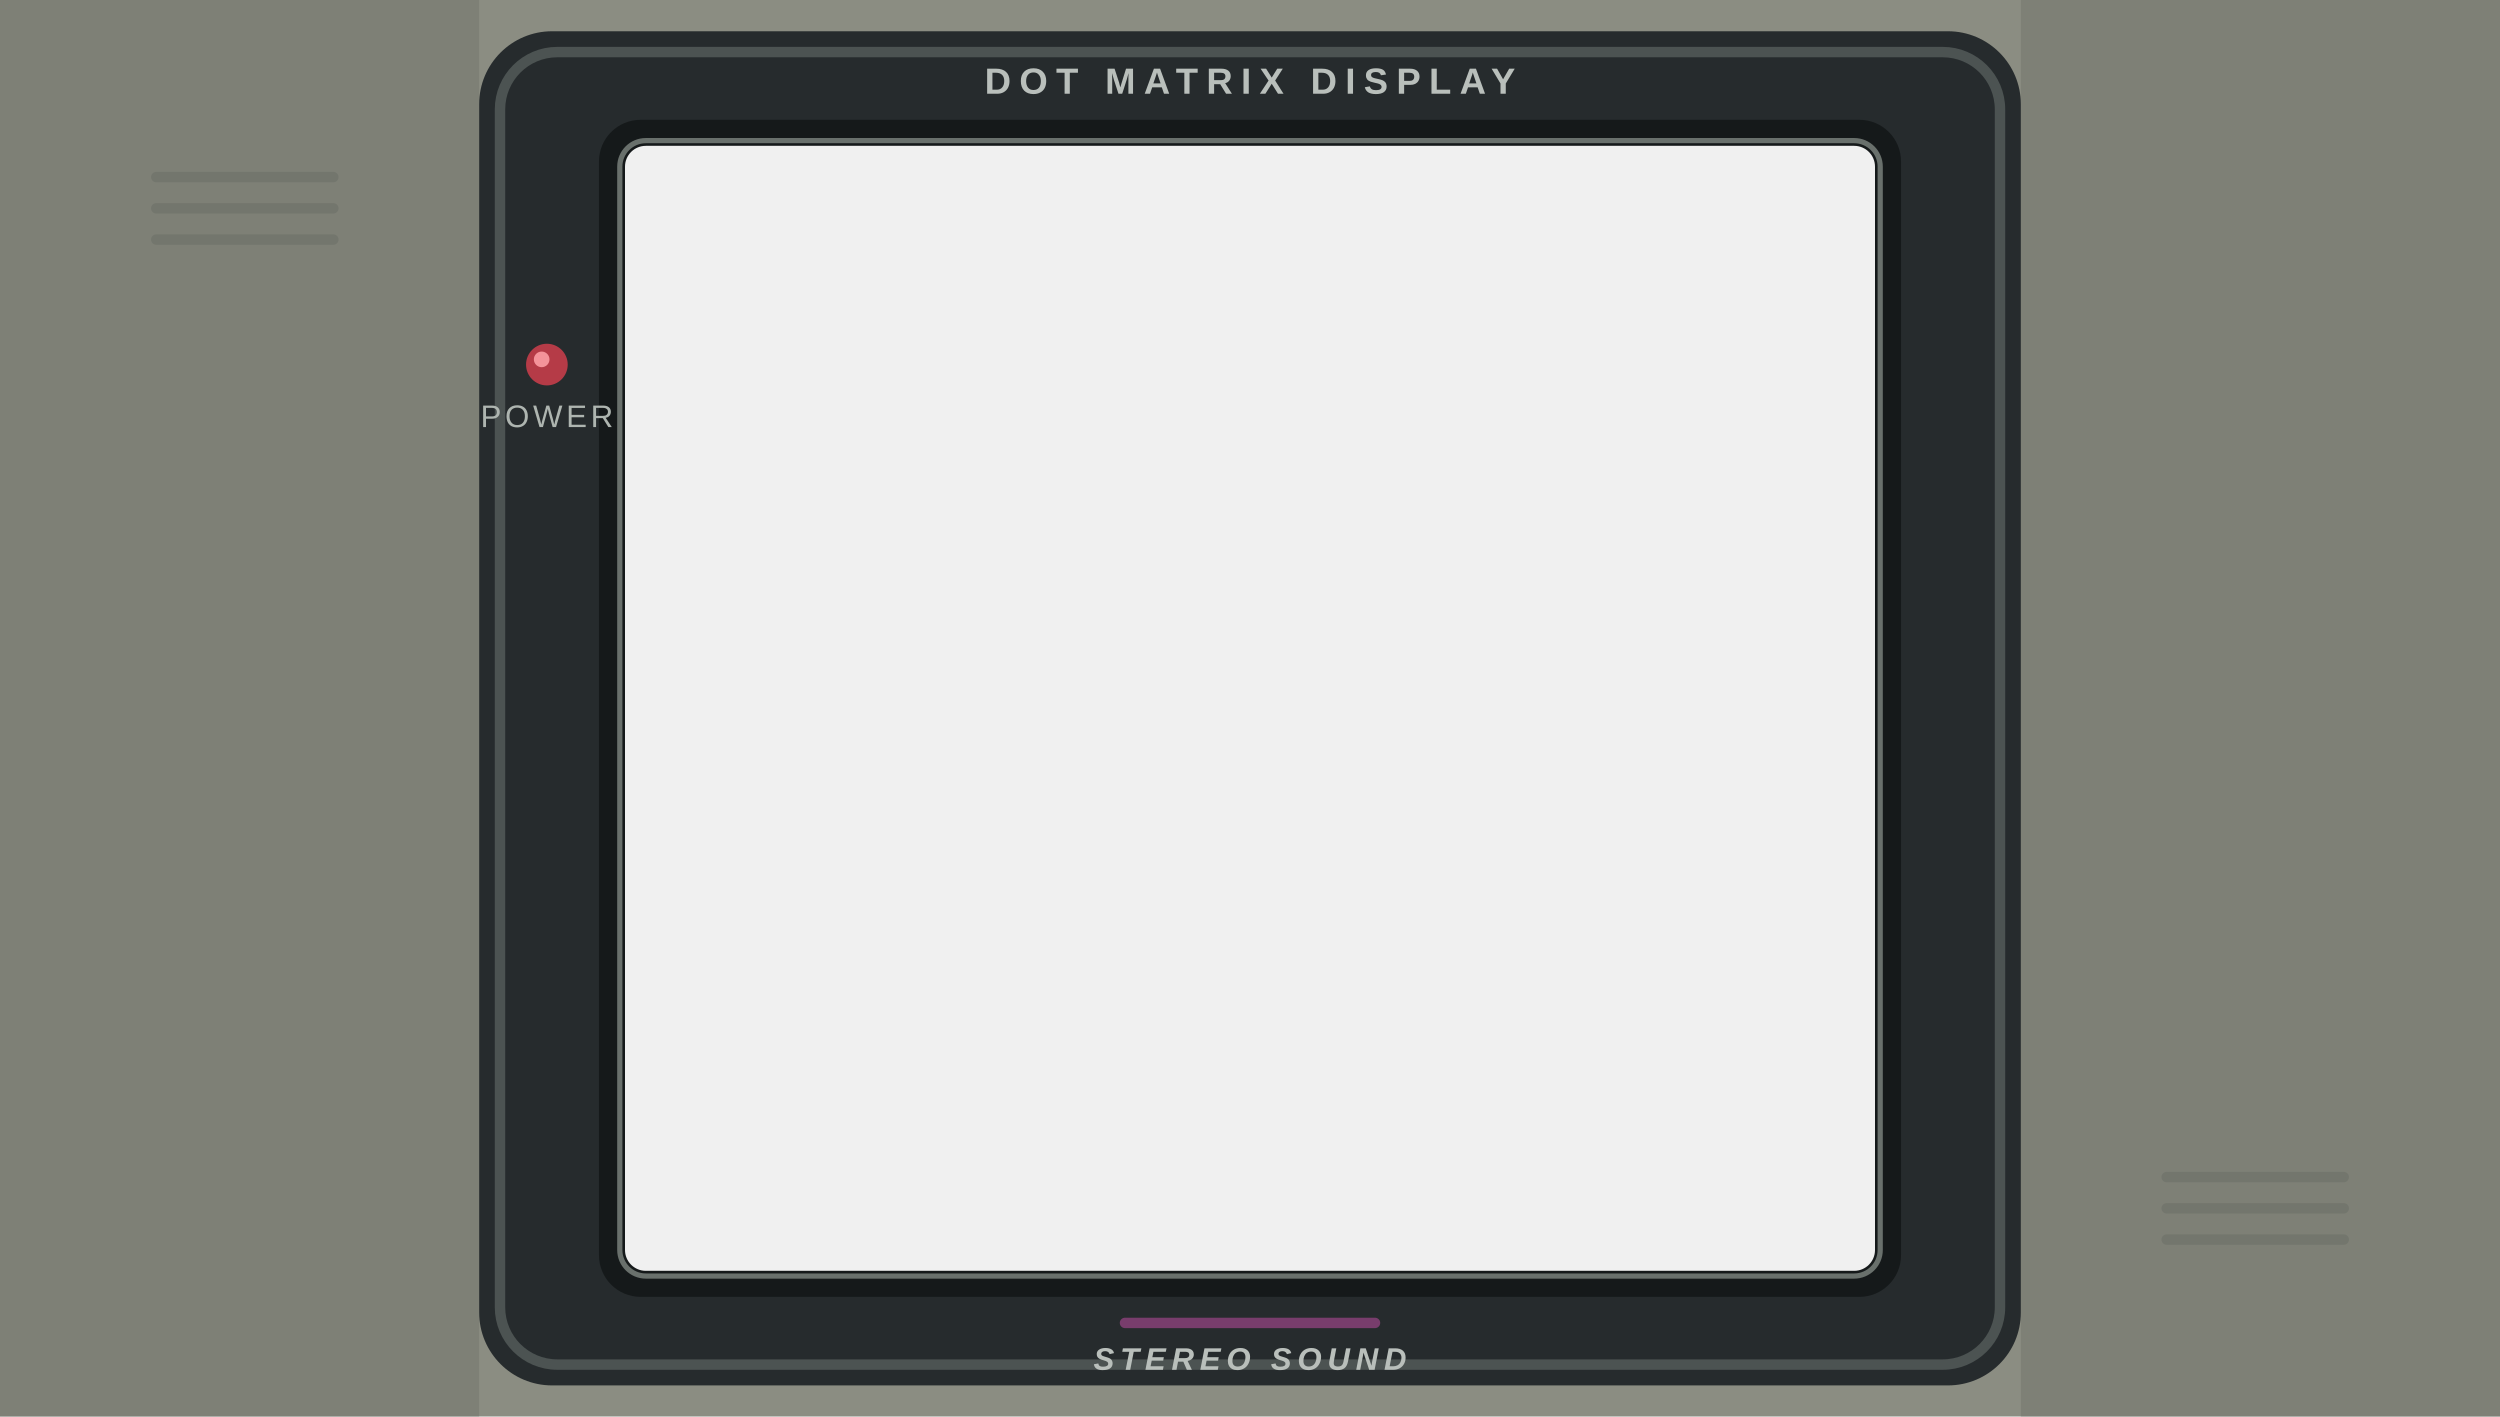
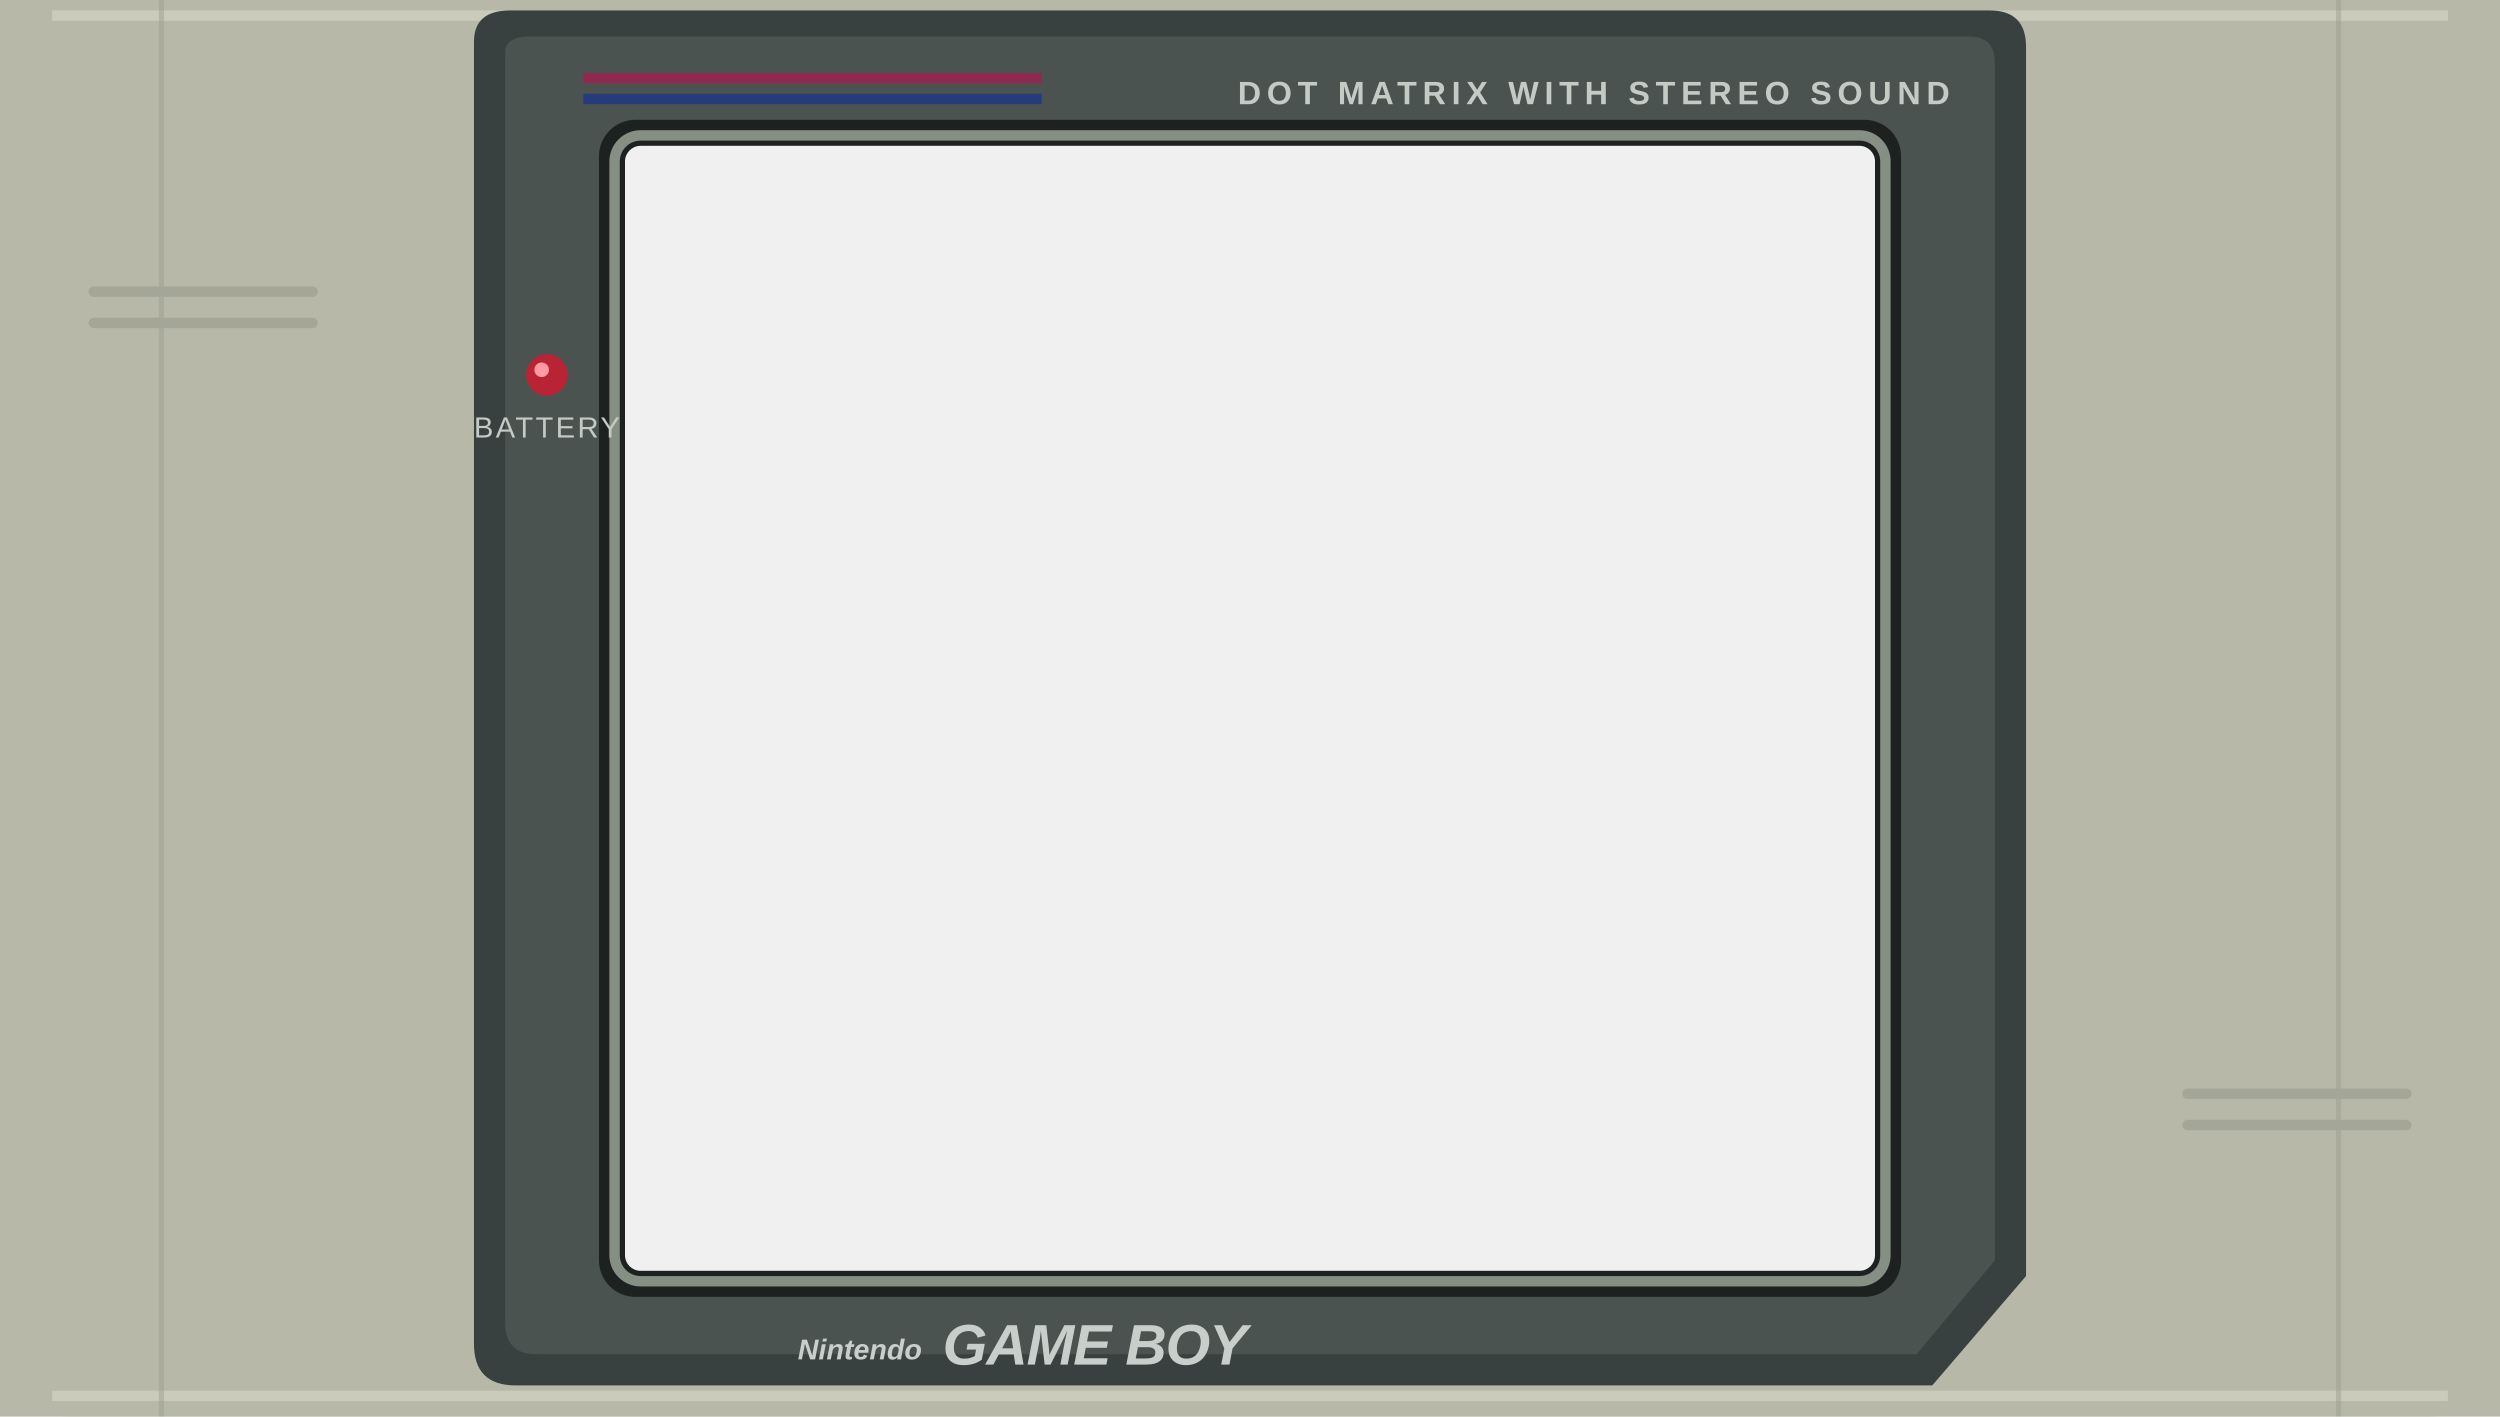
<svg xmlns="http://www.w3.org/2000/svg" width="480" height="272" viewBox="0 0 480 272">
  <defs>
    <mask id="screen-cutout">
      <rect width="480" height="272" fill="white" />
-       <rect x="120" y="28" width="240" height="216" rx="4" fill="black" />
+       <rect x="120" y="28" width="240" height="216" rx="3" fill="black" />
    </mask>
  </defs>
  <g mask="url(#screen-cutout)">
-     <rect width="480" height="272" fill="#8b8d82" />
-     <rect x="0" y="0" width="92" height="272" fill="#7e8076" />
-     <rect x="388" y="0" width="92" height="272" fill="#7e8076" />
-     <rect x="92" y="6" width="296" height="260" rx="14" fill="#262b2d" />
-     <rect x="96" y="10" width="288" height="252" rx="11" fill="none" stroke="#4c5352" stroke-width="2" />
-     <rect x="115" y="23" width="250" height="226" rx="8" fill="#15191a" />
-     <rect x="119" y="27" width="242" height="218" rx="5" fill="none" stroke="#69706c" />
-     <circle cx="105" cy="70" r="4" fill="#b53b47" />
-     <circle cx="104" cy="69" r="1.5" fill="#f4939a" />
-     <text x="105" y="82" fill="#aeb5b0" font-family="Arial, sans-serif" font-size="6" text-anchor="middle" letter-spacing="0.7">POWER</text>
-     <text x="240" y="18" fill="#b9bfbb" font-family="Arial, sans-serif" font-size="7" font-weight="700" text-anchor="middle" letter-spacing="1.6">DOT MATRIX DISPLAY</text>
-     <rect x="215" y="253" width="50" height="2" rx="1" fill="#783d6c" />
-     <text x="240" y="263" fill="#b9bfbb" font-family="Arial, sans-serif" font-size="6" font-style="italic" font-weight="700" text-anchor="middle" letter-spacing="1.1">STEREO SOUND</text>
-     <path d="M30 34h34M30 40h34M30 46h34" stroke="#73766d" stroke-width="2" stroke-linecap="round" />
-     <path d="M416 226h34M416 232h34M416 238h34" stroke="#73766d" stroke-width="2" stroke-linecap="round" />
+     <rect width="480" height="272" fill="#b7b8a8" />
+     <path d="M0 13Q0 0 14 0h452q14 0 14 13v246q0 13-14 13H14Q0 272 0 259z" fill="#b7b8a8" />
+     <path d="M10 3h460M10 268h460" stroke="#d2d3c3" stroke-width="2" opacity=".72" />
+     <path d="M31 0v272M449 0v272" stroke="#999b8d" opacity=".45" />
+     <path d="M91 8Q91 2 98 2h284q7 0 7 7v236l-18 21H99q-8 0-8-8z" fill="#394140" />
+     <path d="M97 10Q97 7 102 7h276q5 0 5 5v230l-15 18H103q-6 0-6-6z" fill="#4a5350" />
+     <rect x="115" y="23" width="250" height="226" rx="7" fill="#1d2221" />
+     <rect x="118" y="26" width="244" height="220" rx="5" fill="none" stroke="#858f83" stroke-width="2" />
+     <rect x="112" y="14" width="88" height="2" fill="#8f294f" />
+     <rect x="112" y="18" width="88" height="2" fill="#263b79" />
+     <text x="306" y="20" fill="#c4cbc5" font-family="Arial, Helvetica, sans-serif" font-size="6.2" font-weight="700" text-anchor="middle" letter-spacing="1.1">DOT MATRIX WITH STEREO SOUND</text>
+     <circle cx="105" cy="72" r="4" fill="#b82435" />
+     <circle cx="104" cy="71" r="1.4" fill="#ff9aa4" />
+     <text x="105" y="84" fill="#c4cbc5" font-family="Arial, Helvetica, sans-serif" font-size="5.6" text-anchor="middle" letter-spacing=".45">BATTERY</text>
+     <text x="177" y="261" fill="#c8ceca" font-family="Arial, Helvetica, sans-serif" font-size="5.5" font-weight="700" font-style="italic" text-anchor="end">Nintendo</text>
+     <text x="181" y="262" fill="#c8ceca" font-family="Arial, Helvetica, sans-serif" font-size="11" font-weight="700" font-style="italic" letter-spacing="-.2">GAME BOY</text>
+     <path d="M18 56h42M18 62h42M420 210h42M420 216h42" stroke="#a4a698" stroke-width="2" stroke-linecap="round" />
  </g>
</svg>
